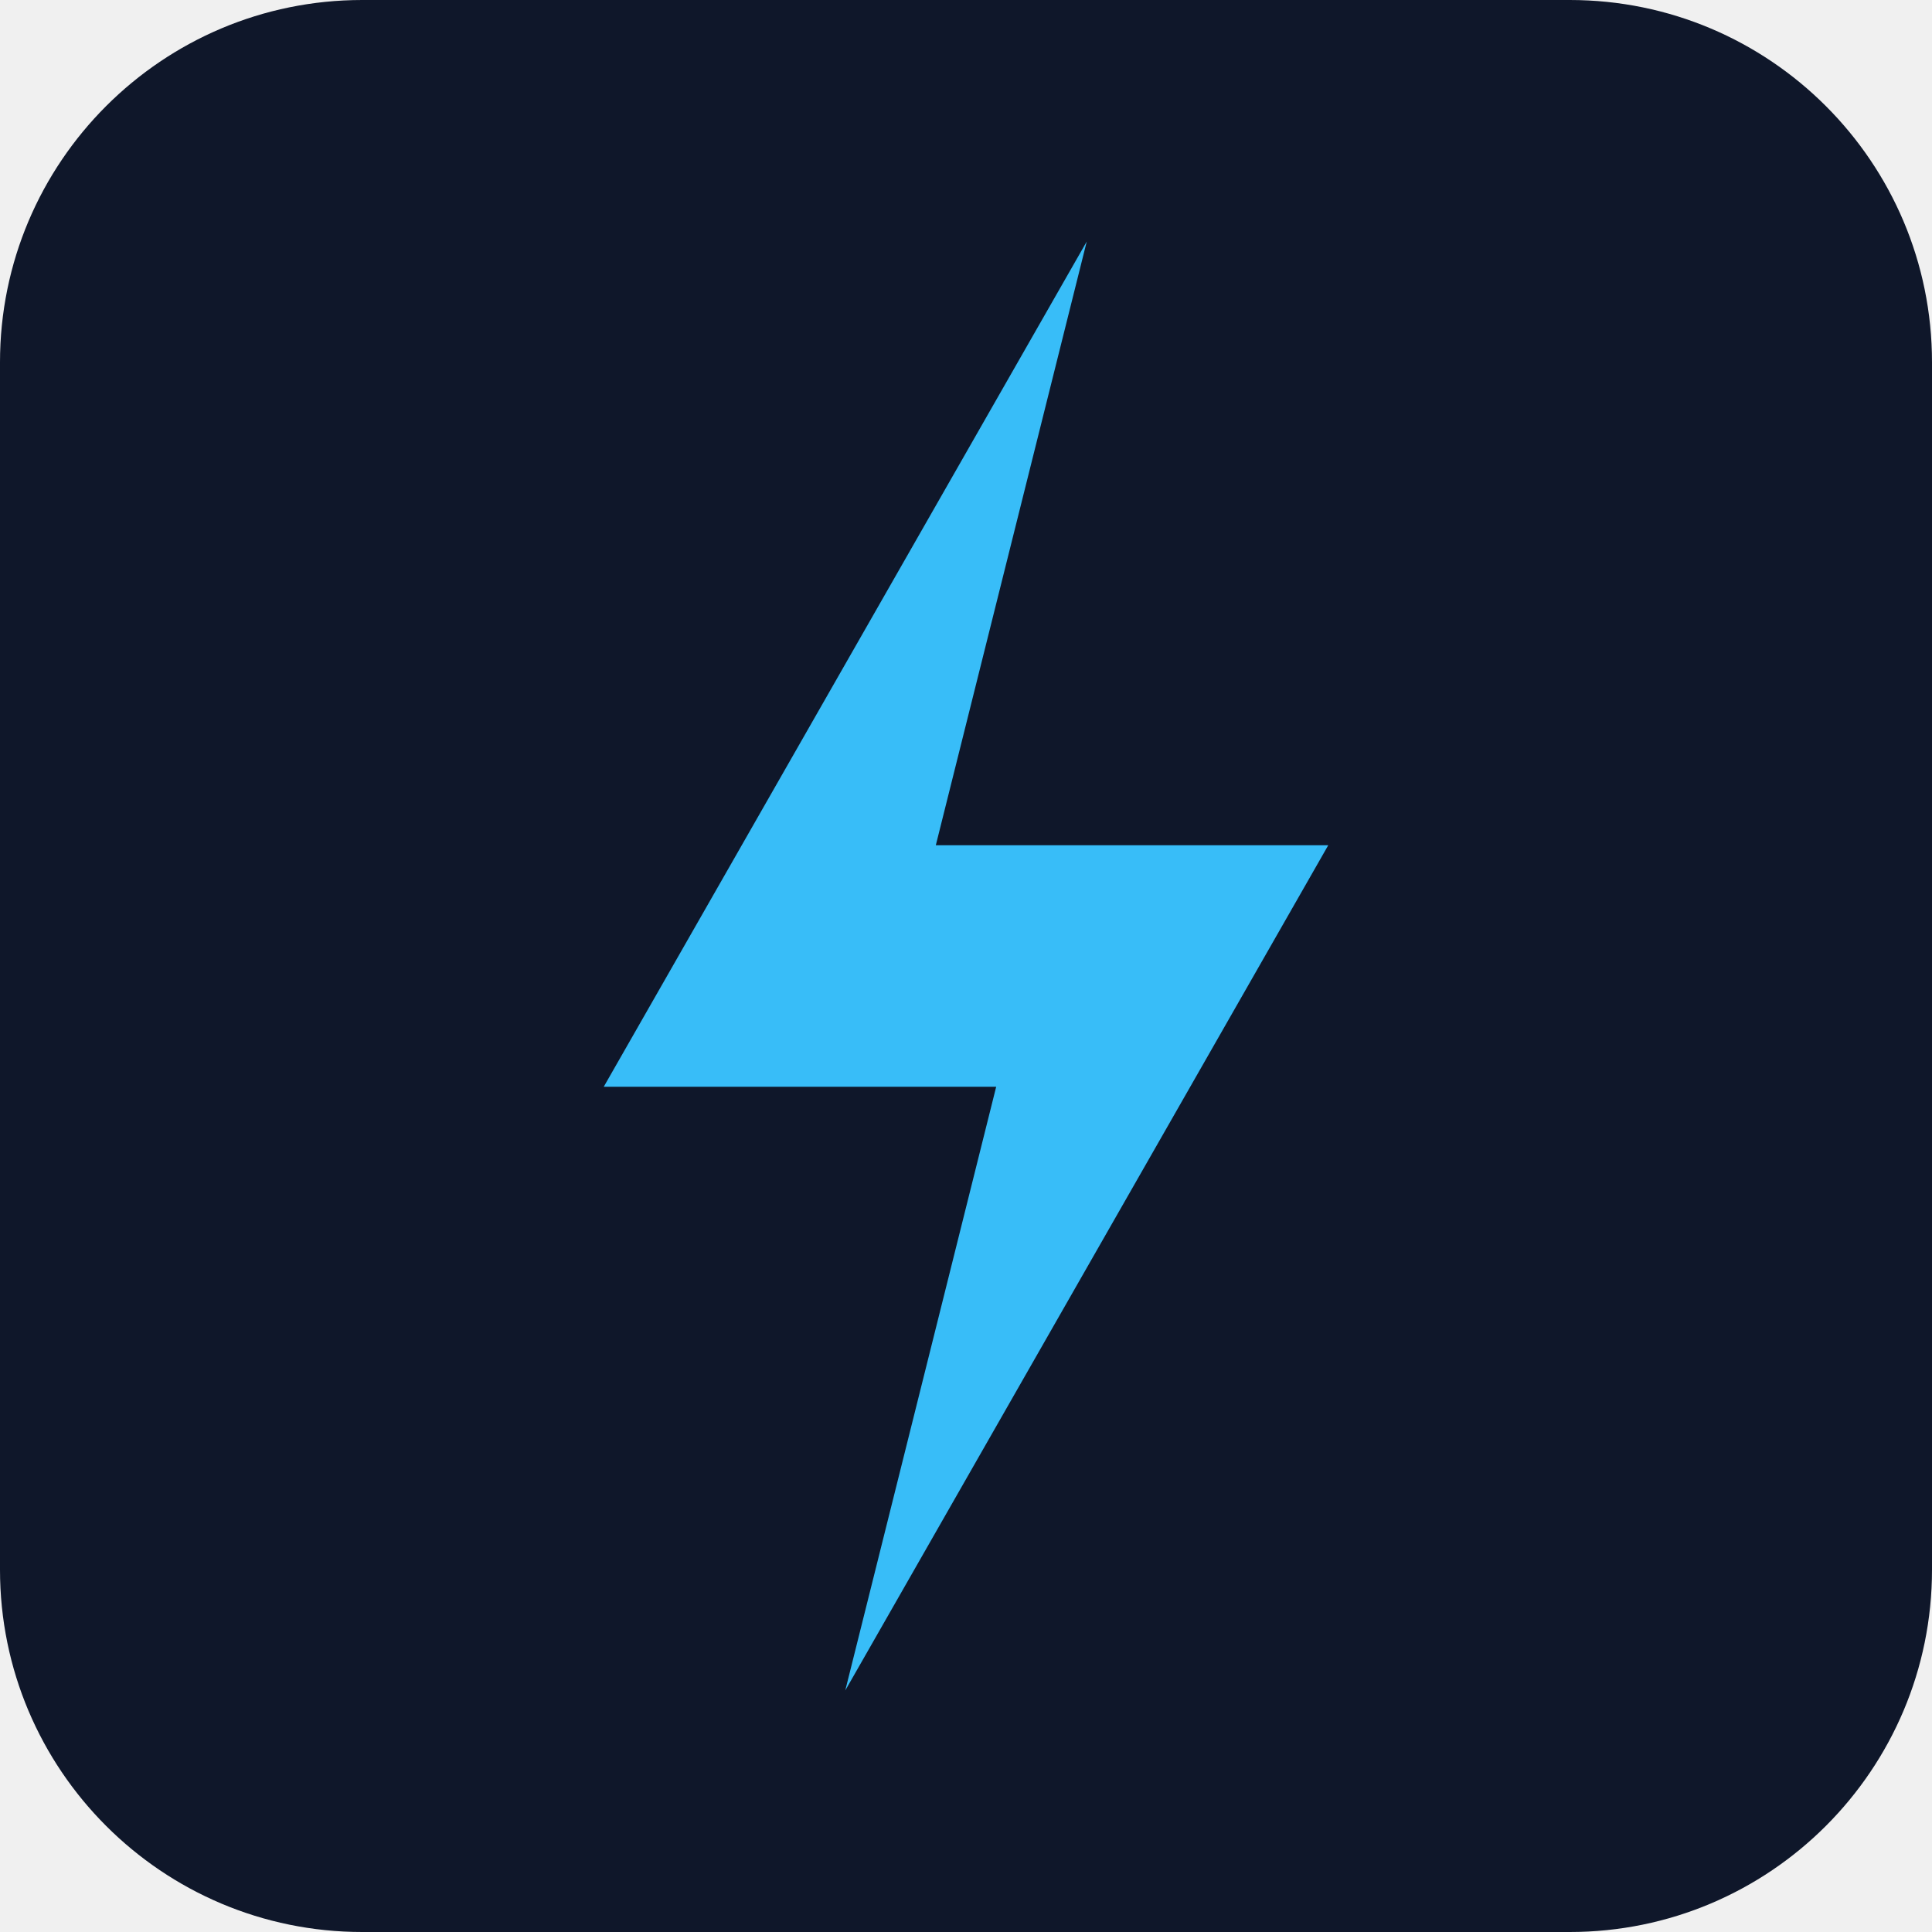
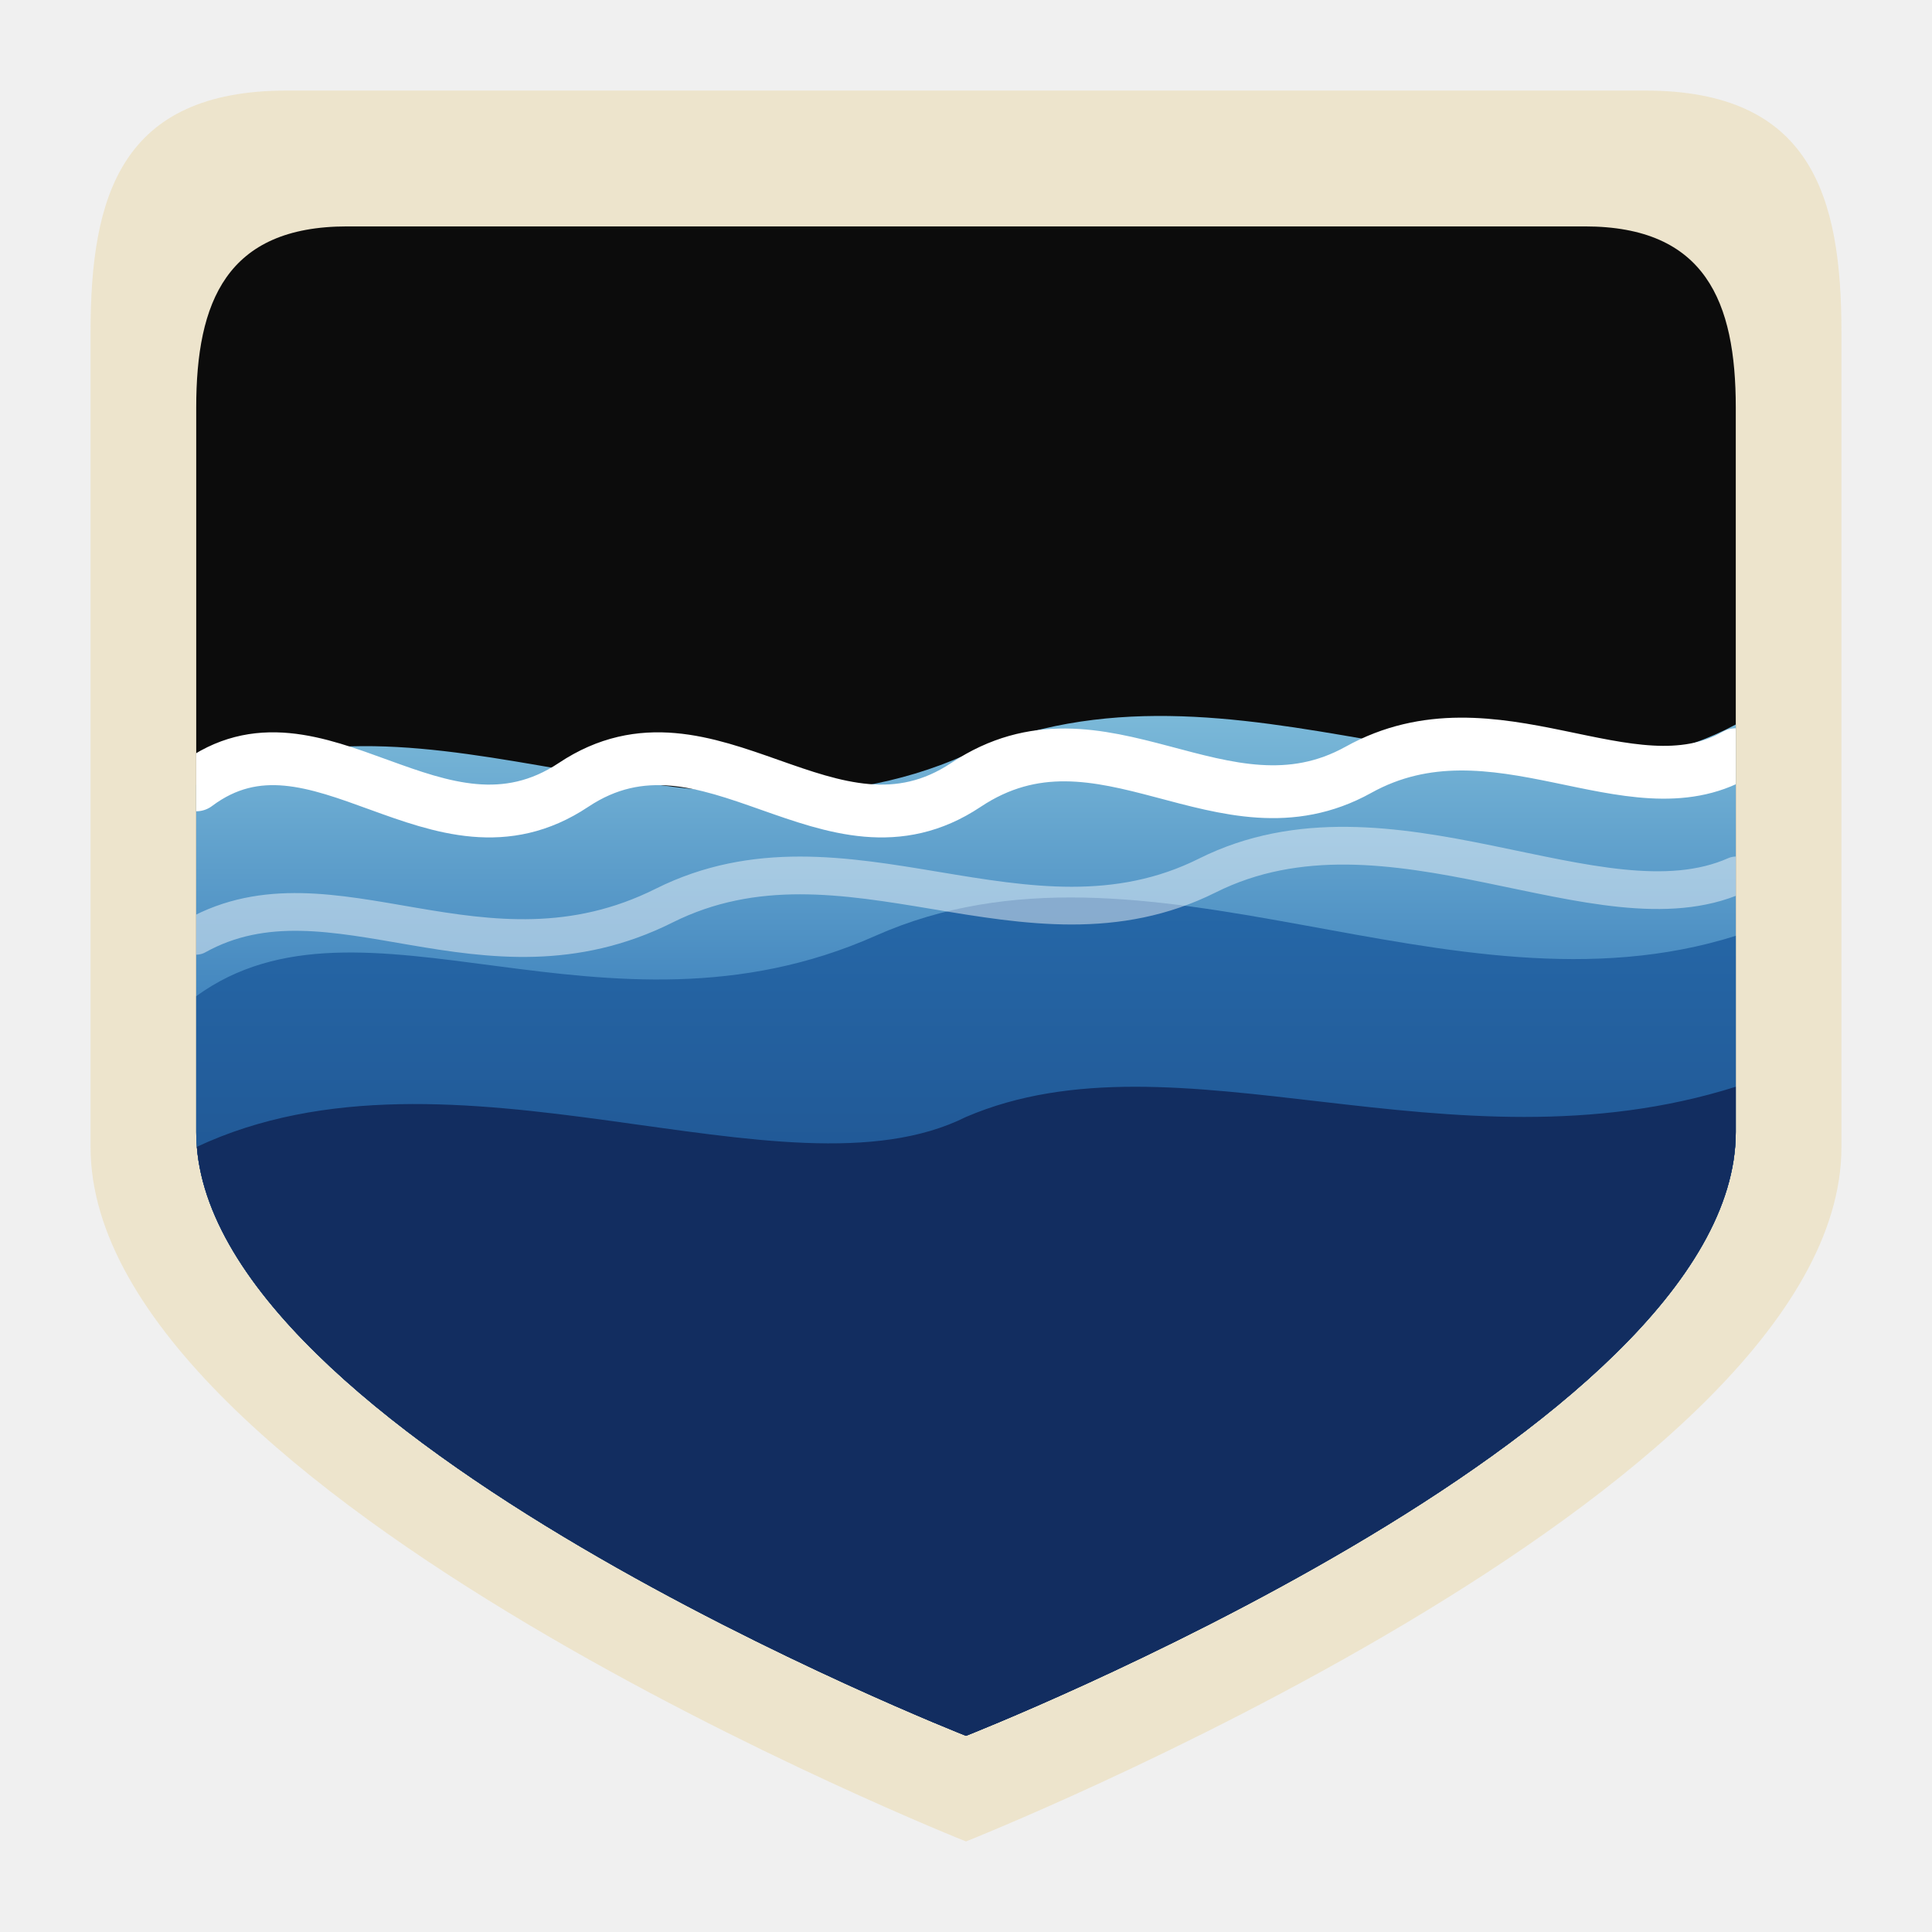
<svg xmlns="http://www.w3.org/2000/svg" viewBox="0 0 128 128">
-   <rect width="128" height="128" rx="24" fill="#0f172a" />
-   <polygon points="72,16 40,72 66,72 56,112 88,56 62,56" fill="#38bdf8" />
+   <defs>
+     <clipPath id="inner">
+       <path d="M23 15 L105 15 C113 15 115 20 115 27 L115 75 C115 95 64 115 64 115 C64 115 13 95 13 75 L13 27 C13 20 15 15 23 15 Z" />
+     </clipPath>
+     <linearGradient id="deepBlue" x1="0" y1="0" x2="0" y2="1">
+       <stop offset="0%" stop-color="#7AB8D8" />
+       <stop offset="35%" stop-color="#3479B8" />
+       <stop offset="100%" stop-color="#1A4880" />
+     </linearGradient>
+     <linearGradient id="midBlue" x1="0" y1="0" x2="0" y2="1">
+       <stop offset="0%" stop-color="#2668A8" />
+       <stop offset="100%" stop-color="#163870" />
+     </linearGradient>
+   </defs>
+   <path d="M19 6 L109 6 C120 6 122 13 122 22 L122 76 C122 99 64 122 64 122 C64 122 6 99 6 76 L6 22 C6 13 8 6 19 6 Z" fill="#EDE4CC" />
+   <path d="M23 15 L105 15 C113 15 115 20 115 27 L115 75 C115 95 64 115 64 115 C64 115 13 95 13 75 L13 27 C13 20 15 15 23 15 Z" fill="#0C0C0C" />
+   <path d="M13 52 C28 44 46 58 64 50 C82 42 100 56 115 48 L115 75 C115 95 64 115 64 115 C64 115 13 95 13 75 Z" fill="url(#deepBlue)" clip-path="url(#inner)" />
+   <path d="M13 66 C24 58 40 70 58 62 C76 54 96 68 115 62 L115 75 C115 95 64 115 64 115 C64 115 13 95 13 75 Z" fill="url(#midBlue)" clip-path="url(#inner)" />
+   <path d="M13 76 C30 68 52 80 64 74 C78 68 96 78 115 72 L115 75 C115 95 64 115 64 115 C64 115 13 95 13 75 Z" fill="#122D60" clip-path="url(#inner)" />
+   <path d="M13 52 C21 46 29 58 38 52 C47 46 55 58 64 52 C73 46 81 56 90 51 C99 46 108 54 115 50" fill="none" stroke="#FFFFFF" stroke-width="3.5" stroke-linecap="round" stroke-linejoin="round" clip-path="url(#inner)" />
+   <path d="M13 62 C22 57 32 66 44 60 C56 54 68 64 80 58 C92 52 106 62 115 58" fill="none" stroke="rgba(255,255,255,0.45)" stroke-width="2.5" stroke-linecap="round" clip-path="url(#inner)" />
</svg>
